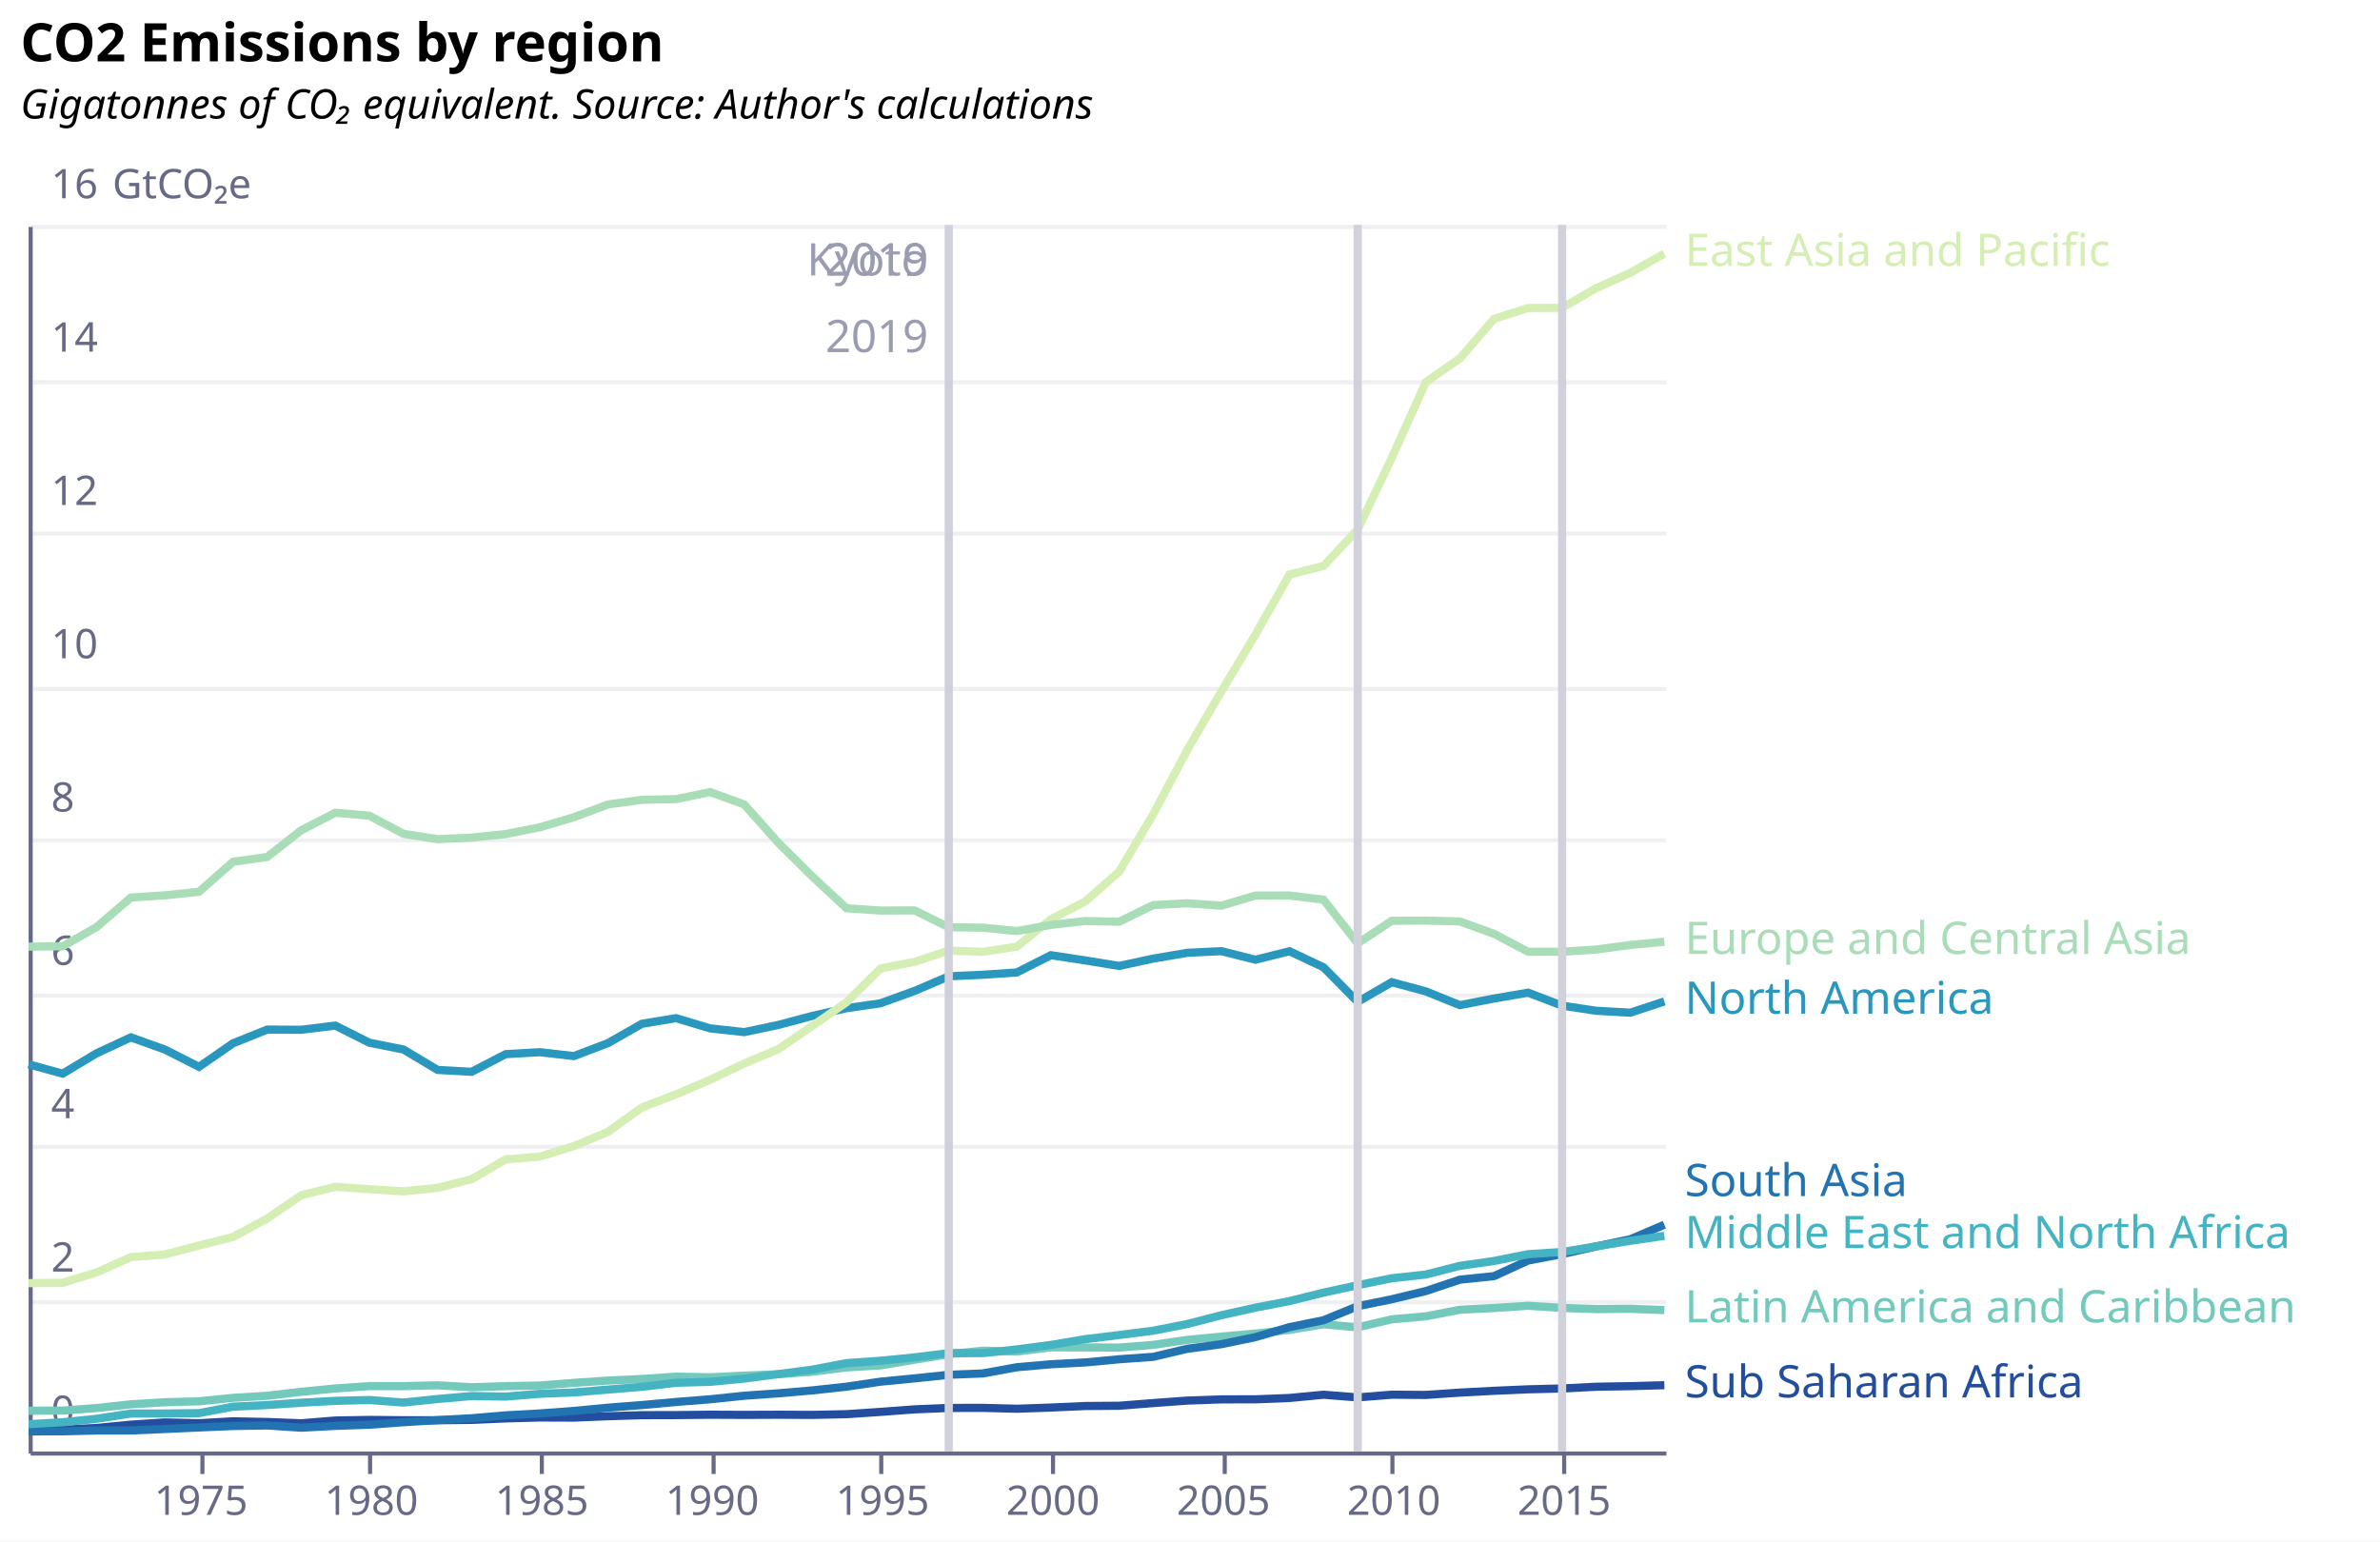
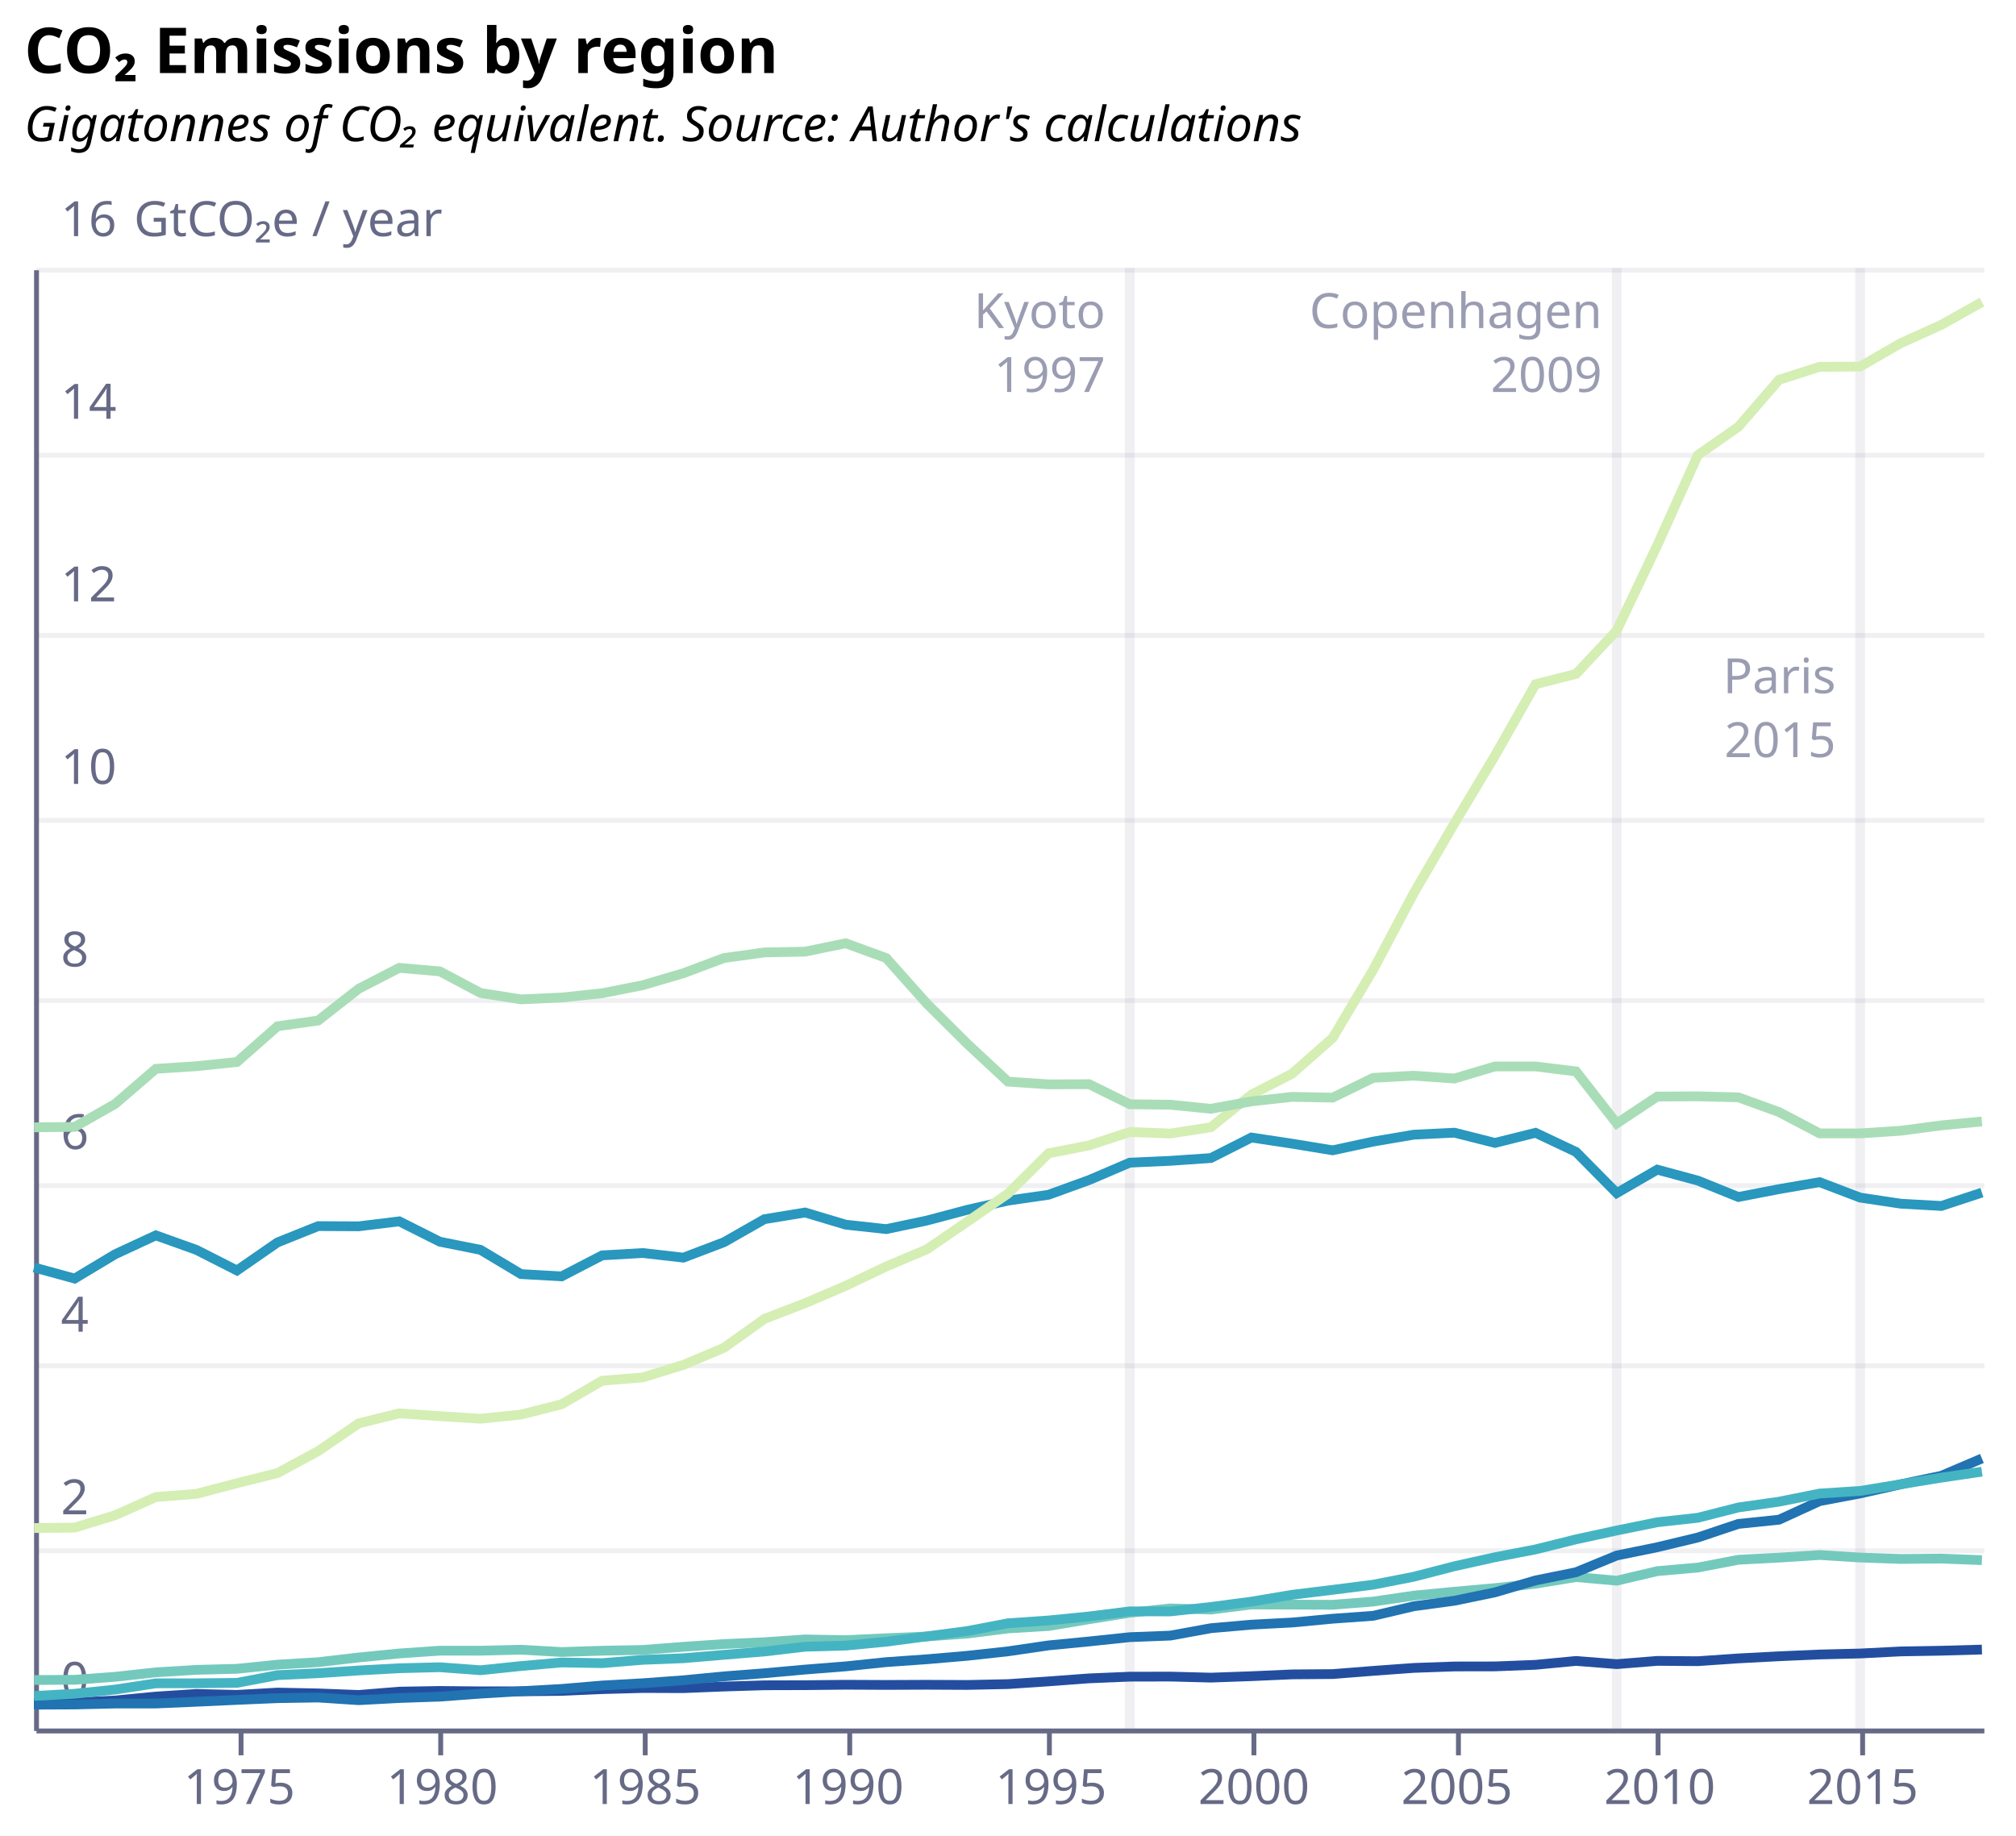
- <svg xmlns="http://www.w3.org/2000/svg" version="1.1" class="marks" width="582" height="377" viewBox="0 0 582 377">
-   <rect width="582" height="377" fill="white" />
+ <svg xmlns="http://www.w3.org/2000/svg" version="1.1" class="marks" width="414" height="377" viewBox="0 0 414 377">
+   <rect width="414" height="377" fill="white" />
  <g fill="none" stroke-miterlimit="10" transform="translate(7,55)">
    <g class="mark-group role-frame root" role="graphics-object" aria-roledescription="group mark container">
      <g transform="translate(0,0)">
        <path class="background" aria-hidden="true" d="M0,0h400v300h-400Z" />
        <g>
          <g class="mark-group role-axis" aria-hidden="true">
            <g transform="translate(0.5,0.5)">
              <path class="background" aria-hidden="true" d="M0,0h0v0h0Z" pointer-events="none" />
              <g>
                <g class="mark-rule role-axis-grid" pointer-events="none">
                  <line transform="translate(0,300)" x2="400" y2="0" stroke="#676A86" stroke-opacity="0.1" stroke-width="1" opacity="1" />
                  <line transform="translate(0,263)" x2="400" y2="0" stroke="#676A86" stroke-opacity="0.1" stroke-width="1" opacity="1" />
                  <line transform="translate(0,225)" x2="400" y2="0" stroke="#676A86" stroke-opacity="0.1" stroke-width="1" opacity="1" />
                  <line transform="translate(0,188)" x2="400" y2="0" stroke="#676A86" stroke-opacity="0.1" stroke-width="1" opacity="1" />
                  <line transform="translate(0,150)" x2="400" y2="0" stroke="#676A86" stroke-opacity="0.1" stroke-width="1" opacity="1" />
                  <line transform="translate(0,113)" x2="400" y2="0" stroke="#676A86" stroke-opacity="0.1" stroke-width="1" opacity="1" />
                  <line transform="translate(0,75)" x2="400" y2="0" stroke="#676A86" stroke-opacity="0.1" stroke-width="1" opacity="1" />
                  <line transform="translate(0,38)" x2="400" y2="0" stroke="#676A86" stroke-opacity="0.1" stroke-width="1" opacity="1" />
                  <line transform="translate(0,0)" x2="400" y2="0" stroke="#676A86" stroke-opacity="0.1" stroke-width="1" opacity="1" />
                </g>
              </g>
              <path class="foreground" aria-hidden="true" d="" pointer-events="none" display="none" />
            </g>
          </g>
          <g class="mark-group role-axis" role="graphics-symbol" aria-roledescription="axis" aria-label="X-axis for a time scale with values from Thursday, 01 January 1970, 1:00:00 AM to Monday, 01 January 2018, 12:00:00 AM">
            <g transform="translate(0.5,300.5)">
              <path class="background" aria-hidden="true" d="M0,0h0v0h0Z" pointer-events="none" />
              <g>
                <g class="mark-rule role-axis-tick" pointer-events="none">
                  <line transform="translate(42,0)" x2="0" y2="5" stroke="#676A86" stroke-width="1" opacity="1" />
                  <line transform="translate(83,0)" x2="0" y2="5" stroke="#676A86" stroke-width="1" opacity="1" />
                  <line transform="translate(125,0)" x2="0" y2="5" stroke="#676A86" stroke-width="1" opacity="1" />
                  <line transform="translate(167,0)" x2="0" y2="5" stroke="#676A86" stroke-width="1" opacity="1" />
                  <line transform="translate(208,0)" x2="0" y2="5" stroke="#676A86" stroke-width="1" opacity="1" />
                  <line transform="translate(250,0)" x2="0" y2="5" stroke="#676A86" stroke-width="1" opacity="1" />
                  <line transform="translate(292,0)" x2="0" y2="5" stroke="#676A86" stroke-width="1" opacity="1" />
                  <line transform="translate(333,0)" x2="0" y2="5" stroke="#676A86" stroke-width="1" opacity="1" />
                  <line transform="translate(375,0)" x2="0" y2="5" stroke="#676A86" stroke-width="1" opacity="1" />
                </g>
                <g class="mark-text role-axis-label" pointer-events="none">
                  <text text-anchor="middle" transform="translate(41.66096,15)" font-family="sans-serif" font-size="10px" fill="#676A86" opacity="1">1975</text>
                  <text text-anchor="middle" transform="translate(83.32193,15)" font-family="sans-serif" font-size="10px" fill="#676A86" opacity="1">1980</text>
                  <text text-anchor="middle" transform="translate(125.0057,15)" font-family="sans-serif" font-size="10px" fill="#676A86" opacity="1">1985</text>
                  <text text-anchor="middle" transform="translate(166.6667,15)" font-family="sans-serif" font-size="10px" fill="#676A86" opacity="1">1990</text>
                  <text text-anchor="middle" transform="translate(208.3276,15)" font-family="sans-serif" font-size="10px" fill="#676A86" opacity="1">1995</text>
                  <text text-anchor="middle" transform="translate(249.9886,15)" font-family="sans-serif" font-size="10px" fill="#676A86" opacity="1">2000</text>
                  <text text-anchor="middle" transform="translate(291.6724,15)" font-family="sans-serif" font-size="10px" fill="#676A86" opacity="1">2005</text>
                  <text text-anchor="middle" transform="translate(333.3333,15)" font-family="sans-serif" font-size="10px" fill="#676A86" opacity="1">2010</text>
                  <text text-anchor="middle" transform="translate(374.9943,15)" font-family="sans-serif" font-size="10px" fill="#676A86" opacity="1">2015</text>
                </g>
                <g class="mark-rule role-axis-domain" pointer-events="none">
                  <line transform="translate(0,0)" x2="400" y2="0" stroke="#676A86" stroke-width="1" opacity="1" />
                </g>
              </g>
              <path class="foreground" aria-hidden="true" d="" pointer-events="none" display="none" />
            </g>
          </g>
-           <g class="mark-group role-axis" role="graphics-symbol" aria-roledescription="axis" aria-label="Y-axis titled 'GtCO₂e' for a linear scale with values from 0 to 16">
+           <g class="mark-group role-axis" role="graphics-symbol" aria-roledescription="axis" aria-label="Y-axis titled 'GtCO₂e / year' for a linear scale with values from 0 to 16">
            <g transform="translate(0.5,0.5)">
              <path class="background" aria-hidden="true" d="M0,0h0v0h0Z" pointer-events="none" />
              <g>
                <g class="mark-text role-axis-label" pointer-events="none">
                  <text text-anchor="start" transform="translate(5,293)" font-family="sans-serif" font-size="10px" fill="#676A86" opacity="1">0</text>
                  <text text-anchor="start" transform="translate(5,255.5)" font-family="sans-serif" font-size="10px" fill="#676A86" opacity="1">2</text>
                  <text text-anchor="start" transform="translate(5,218)" font-family="sans-serif" font-size="10px" fill="#676A86" opacity="1">4</text>
                  <text text-anchor="start" transform="translate(5,180.5)" font-family="sans-serif" font-size="10px" fill="#676A86" opacity="1">6</text>
                  <text text-anchor="start" transform="translate(5,143)" font-family="sans-serif" font-size="10px" fill="#676A86" opacity="1">8</text>
                  <text text-anchor="start" transform="translate(5,105.5)" font-family="sans-serif" font-size="10px" fill="#676A86" opacity="1">10</text>
                  <text text-anchor="start" transform="translate(5,68)" font-family="sans-serif" font-size="10px" fill="#676A86" opacity="1">12</text>
                  <text text-anchor="start" transform="translate(5,30.5)" font-family="sans-serif" font-size="10px" fill="#676A86" opacity="1">14</text>
                  <text text-anchor="start" transform="translate(5,-7)" font-family="sans-serif" font-size="10px" fill="#676A86" opacity="1">16</text>
                </g>
                <g class="mark-rule role-axis-domain" pointer-events="none">
                  <line transform="translate(0,300)" x2="0" y2="-300" stroke="#676A86" stroke-width="1" opacity="1" />
                </g>
                <g class="mark-text role-axis-title" pointer-events="none">
-                   <text text-anchor="start" transform="translate(20,-7)" font-family="sans-serif" font-size="10px" font-weight="normal" fill="#676A86" opacity="1">GtCO₂e</text>
+                   <text text-anchor="start" transform="translate(20,-7)" font-family="sans-serif" font-size="10px" font-weight="normal" fill="#676A86" opacity="1">GtCO₂e / year</text>
                </g>
              </g>
              <path class="foreground" aria-hidden="true" d="" pointer-events="none" display="none" />
            </g>
          </g>
-           <g class="mark-group role-scope layer_0_pathgroup" role="graphics-object" aria-roledescription="group mark container">
+           <g class="mark-rule role-mark layer_0_marks" role="graphics-object" aria-roledescription="rule mark container">
+             <line aria-label="Lines: Jan 01, 1997" role="graphics-symbol" aria-roledescription="rule mark" transform="translate(225.0057,0)" x2="0" y2="300" stroke="#676A86" stroke-width="2" opacity="0.1" />
+             <line aria-label="Lines: Jan 01, 2009" role="graphics-symbol" aria-roledescription="rule mark" transform="translate(325.0057,0)" x2="0" y2="300" stroke="#676A86" stroke-width="2" opacity="0.1" />
+             <line aria-label="Lines: Jan 01, 2015" role="graphics-symbol" aria-roledescription="rule mark" transform="translate(374.9943,0)" x2="0" y2="300" stroke="#676A86" stroke-width="2" opacity="0.1" />
+           </g>
+           <g class="mark-group role-scope layer_1_pathgroup" role="graphics-object" aria-roledescription="group mark container">
            <g transform="translate(0,0)">
              <path class="background" aria-hidden="true" d="M0,0h400v300h-400Z" />
              <g>
-                 <g class="mark-line role-mark layer_0_marks" role="graphics-object" aria-roledescription="line mark container">
+                 <g class="mark-line role-mark layer_1_marks" role="graphics-object" aria-roledescription="line mark container">
                  <path aria-label="Region: Sub Saharan Africa; Year: Jan 01, 1970; m: 0.2714065" role="graphics-symbol" aria-roledescription="line mark" d="M0,294.911L8.328,294.658L16.655,294.242L25.006,293.436L33.333,292.893L41.661,293.087L49.989,292.615L58.339,292.785L66.667,293.104L74.994,292.422L83.322,292.279L91.672,292.36L100,292.358L108.328,292.269L116.655,291.908L125.006,291.678L133.333,291.71L141.661,291.375L149.989,291.118L158.339,291.096L166.667,291.007L174.994,291.046L183.322,291.012L191.672,291.051L200,290.874L208.328,290.317L216.655,289.696L225.006,289.349L233.333,289.33L241.661,289.546L249.989,289.25L258.339,288.878L266.667,288.814L274.994,288.156L283.322,287.55L291.672,287.253L300,287.239L308.328,286.912L316.655,286.117L325.006,286.776L333.333,286.107L341.661,286.17L349.989,285.597L358.339,285.157L366.667,284.794L374.994,284.588L383.322,284.163L391.672,284.018L400,283.782" stroke="rgb(35, 78, 160)" stroke-width="2" />
                </g>
              </g>
              <path class="foreground" aria-hidden="true" d="" display="none" />
            </g>
            <g transform="translate(0,0)">
              <path class="background" aria-hidden="true" d="M0,0h400v300h-400Z" />
              <g>
-                 <g class="mark-line role-mark layer_0_marks" role="graphics-object" aria-roledescription="line mark container">
+                 <g class="mark-line role-mark layer_1_marks" role="graphics-object" aria-roledescription="line mark container">
                  <path aria-label="Region: Latin America and Caribbean; Year: Jan 01, 1970; m: 0.5315656" role="graphics-symbol" aria-roledescription="line mark" d="M0,290.033L8.328,289.992L16.655,289.374L25.006,288.459L33.333,287.949L41.661,287.732L49.989,286.88L58.339,286.375L66.667,285.403L74.994,284.585L83.322,284.011L91.672,284.016L100,283.815L108.328,284.284L116.655,284.019L125.006,283.865L133.333,283.215L141.661,282.652L149.989,282.274L158.339,281.698L166.667,281.852L174.994,281.452L183.322,281.093L191.672,280.496L200,279.437L208.328,278.942L216.655,277.545L225.006,276.214L233.333,275.337L241.661,275.566L249.989,274.521L258.339,274.552L266.667,274.581L274.994,273.926L283.322,272.708L291.672,271.903L300,271.163L308.328,270.26L316.655,268.889L325.006,269.637L333.333,267.675L341.661,266.941L349.989,265.338L358.339,264.902L366.667,264.362L374.994,264.885L383.322,265.172L391.672,265.098L400,265.42" stroke="rgb(116, 201, 189)" stroke-width="2" />
                </g>
              </g>
              <path class="foreground" aria-hidden="true" d="" display="none" />
            </g>
            <g transform="translate(0,0)">
              <path class="background" aria-hidden="true" d="M0,0h400v300h-400Z" />
              <g>
-                 <g class="mark-line role-mark layer_0_marks" role="graphics-object" aria-roledescription="line mark container">
+                 <g class="mark-line role-mark layer_1_marks" role="graphics-object" aria-roledescription="line mark container">
                  <path aria-label="Region: North America; Year: Jan 01, 1970; m: 5.050316" role="graphics-symbol" aria-roledescription="line mark" d="M0,205.307L8.328,207.585L16.655,202.59L25.006,198.715L33.333,201.697L41.661,205.926L49.989,200.163L58.339,196.814L66.667,196.857L74.994,195.835L83.322,200.018L91.672,201.69L100,206.671L108.328,207.139L116.655,202.825L125.006,202.341L133.333,203.292L141.661,200.127L149.989,195.388L158.339,194.019L166.667,196.518L174.994,197.431L183.322,195.677L191.672,193.461L200,191.581L208.328,190.378L216.655,187.354L225.006,183.783L233.333,183.407L241.661,182.835L249.989,178.619L258.339,179.883L266.667,181.247L274.994,179.457L283.322,178.037L291.672,177.627L300,179.727L308.328,177.651L316.655,181.582L325.006,190.033L333.333,185.218L341.661,187.467L349.989,190.833L358.339,189.218L366.667,187.781L374.994,190.956L383.322,192.208L391.672,192.676L400,189.934" stroke="rgb(41, 151, 190)" stroke-width="2" />
                </g>
              </g>
              <path class="foreground" aria-hidden="true" d="" display="none" />
            </g>
            <g transform="translate(0,0)">
              <path class="background" aria-hidden="true" d="M0,0h400v300h-400Z" />
              <g>
-                 <g class="mark-line role-mark layer_0_marks" role="graphics-object" aria-roledescription="line mark container">
+                 <g class="mark-line role-mark layer_1_marks" role="graphics-object" aria-roledescription="line mark container">
                  <path aria-label="Region: East Asia and Pacific; Year: Jan 01, 1970; m: 2.196186" role="graphics-symbol" aria-roledescription="line mark" d="M0,258.822L8.328,258.736L16.655,256.187L25.006,252.453L33.333,251.804L41.661,249.617L49.989,247.533L58.339,243.02L66.667,237.325L74.994,235.266L83.322,235.849L91.672,236.377L100,235.519L108.328,233.401L116.655,228.564L125.006,227.888L133.333,225.316L141.661,221.813L149.989,215.864L158.339,212.64L166.667,209.079L174.994,205.1L183.322,201.587L191.672,195.88L200,190.134L208.328,181.862L216.655,180.23L225.006,177.485L233.333,177.801L241.661,176.511L249.989,169.818L258.339,165.511L266.667,158.172L274.994,144.167L283.322,128.447L291.672,114.099L300,100.198L308.328,85.527L316.655,83.403L325.006,74.495L333.333,56.984L341.661,38.472L349.989,32.652L358.339,22.997L366.667,20.337L374.994,20.286L383.322,15.481L391.672,11.713L400,7.036" stroke="rgb(212, 238, 180)" stroke-width="2" />
                </g>
              </g>
              <path class="foreground" aria-hidden="true" d="" display="none" />
            </g>
            <g transform="translate(0,0)">
              <path class="background" aria-hidden="true" d="M0,0h400v300h-400Z" />
              <g>
-                 <g class="mark-line role-mark layer_0_marks" role="graphics-object" aria-roledescription="line mark container">
+                 <g class="mark-line role-mark layer_1_marks" role="graphics-object" aria-roledescription="line mark container">
                  <path aria-label="Region: Europe and Central Asia; Year: Jan 01, 1970; m: 6.5852" role="graphics-symbol" aria-roledescription="line mark" d="M0,176.528L8.328,176.445L16.655,171.713L25.006,164.512L33.333,163.974L41.661,163.105L49.989,155.772L58.339,154.59L66.667,148.066L74.994,143.776L83.322,144.498L91.672,148.932L100,150.243L108.328,149.867L116.655,148.989L125.006,147.332L133.333,144.881L141.661,141.756L149.989,140.609L158.339,140.442L166.667,138.728L174.994,141.762L183.322,151.106L191.672,159.404L200,167.139L208.328,167.704L216.655,167.663L225.006,171.79L233.333,171.883L241.661,172.721L249.989,171.198L258.339,170.269L266.667,170.428L274.994,166.367L283.322,165.92L291.672,166.505L300,164.023L308.328,164.016L316.655,165.049L325.006,175.727L333.333,170.206L341.661,170.161L349.989,170.367L358.339,173.392L366.667,177.769L374.994,177.772L383.322,177.228L391.672,176.126L400,175.32" stroke="rgb(169, 221, 183)" stroke-width="2" />
                </g>
              </g>
              <path class="foreground" aria-hidden="true" d="" display="none" />
            </g>
            <g transform="translate(0,0)">
              <path class="background" aria-hidden="true" d="M0,0h400v300h-400Z" />
              <g>
-                 <g class="mark-line role-mark layer_0_marks" role="graphics-object" aria-roledescription="line mark container">
+                 <g class="mark-line role-mark layer_1_marks" role="graphics-object" aria-roledescription="line mark container">
                  <path aria-label="Region: South Asia; Year: Jan 01, 1970; m: 0.2614283" role="graphics-symbol" aria-roledescription="line mark" d="M0,295.098L8.328,295.061L16.655,294.864L25.006,294.86L33.333,294.501L41.661,294.119L49.989,293.764L58.339,293.63L66.667,294.181L74.994,293.733L83.322,293.447L91.672,292.834L100,292.336L108.328,291.867L116.655,291.164L125.006,290.697L133.333,290.087L141.661,289.285L149.989,288.644L158.339,287.889L166.667,287.229L174.994,286.362L183.322,285.774L191.672,285.057L200,284.145L208.328,282.924L216.655,282.116L225.006,281.236L233.333,280.913L241.661,279.394L249.989,278.666L258.339,278.226L266.667,277.446L274.994,276.849L283.322,274.885L291.672,273.755L300,272.03L308.328,269.582L316.655,267.894L325.006,264.466L333.333,262.764L341.661,260.765L349.989,257.973L358.339,257.112L366.667,253.295L374.994,251.721L383.322,249.844L391.672,248.086L400,244.537" stroke="rgb(33, 115, 177)" stroke-width="2" />
                </g>
              </g>
              <path class="foreground" aria-hidden="true" d="" display="none" />
            </g>
            <g transform="translate(0,0)">
              <path class="background" aria-hidden="true" d="M0,0h400v300h-400Z" />
              <g>
-                 <g class="mark-line role-mark layer_0_marks" role="graphics-object" aria-roledescription="line mark container">
+                 <g class="mark-line role-mark layer_1_marks" role="graphics-object" aria-roledescription="line mark container">
                  <path aria-label="Region: Middle East and North Africa; Year: Jan 01, 1970; m: 0.3567005" role="graphics-symbol" aria-roledescription="line mark" d="M0,293.312L8.328,292.856L16.655,291.997L25.006,290.717L33.333,290.708L41.661,290.616L49.989,289.038L58.339,288.638L66.667,288.072L74.994,287.618L83.322,287.41L91.672,288.028L100,287.164L108.328,286.432L116.655,286.574L125.006,285.887L133.333,285.563L141.661,284.858L149.989,284.179L158.339,283.194L166.667,282.966L174.994,282.168L183.322,281.073L191.672,279.973L200,278.382L208.328,277.806L216.655,276.979L225.006,275.934L233.333,275.948L241.661,275.034L249.989,273.935L258.339,272.53L266.667,271.515L274.994,270.455L283.322,268.825L291.672,266.669L300,264.819L308.328,263.212L316.655,261.143L325.006,259.328L333.333,257.631L341.661,256.715L349.989,254.595L358.339,253.409L366.667,251.74L374.994,251.199L383.322,249.832L391.672,248.473L400,247.25" stroke="rgb(69, 180, 194)" stroke-width="2" />
                </g>
              </g>
              <path class="foreground" aria-hidden="true" d="" display="none" />
            </g>
          </g>
-           <g class="mark-rule role-mark layer_1_marks" role="graphics-object" aria-roledescription="rule mark container">
-             <line aria-label="Lines: Jan 01, 1997" role="graphics-symbol" aria-roledescription="rule mark" transform="translate(225.0057,0)" x2="0" y2="300" stroke="#d0d1db" stroke-width="2" />
-             <line aria-label="Lines: Jan 01, 2009" role="graphics-symbol" aria-roledescription="rule mark" transform="translate(325.0057,0)" x2="0" y2="300" stroke="#d0d1db" stroke-width="2" />
-             <line aria-label="Lines: Jan 01, 2015" role="graphics-symbol" aria-roledescription="rule mark" transform="translate(374.9943,0)" x2="0" y2="300" stroke="#d0d1db" stroke-width="2" />
-           </g>
-           <g class="mark-text role-mark layer_2_marks" role="graphics-object" aria-roledescription="text mark container">
-             <text aria-label="Region: Sub Saharan Africa; m: 0.8649573" role="graphics-symbol" aria-roledescription="text mark" text-anchor="start" transform="translate(405,286.7821)" font-family="sans-serif" font-size="11px" fill="rgb(35, 78, 160)">Sub Saharan Africa</text>
-             <text aria-label="Region: Latin America and Caribbean; m: 1.84426" role="graphics-symbol" aria-roledescription="text mark" text-anchor="start" transform="translate(405,268.4201)" font-family="sans-serif" font-size="11px" fill="rgb(116, 201, 189)">Latin America and Caribbean</text>
-             <text aria-label="Region: North America; m: 5.870195" role="graphics-symbol" aria-roledescription="text mark" text-anchor="start" transform="translate(405,192.9338)" font-family="sans-serif" font-size="11px" fill="rgb(41, 151, 190)">North America</text>
-             <text aria-label="Region: East Asia and Pacific; m: 15.62473" role="graphics-symbol" aria-roledescription="text mark" text-anchor="start" transform="translate(405,10.03631)" font-family="sans-serif" font-size="11px" fill="rgb(212, 238, 180)">East Asia and Pacific</text>
-             <text aria-label="Region: Europe and Central Asia; m: 6.649626" role="graphics-symbol" aria-roledescription="text mark" text-anchor="start" transform="translate(405,178.3195)" font-family="sans-serif" font-size="11px" fill="rgb(169, 221, 183)">Europe and Central Asia</text>
-             <text aria-label="Region: Middle East and North Africa; m: 2.813353" role="graphics-symbol" aria-roledescription="text mark" text-anchor="start" transform="translate(405,250.2496)" font-family="sans-serif" font-size="11px" fill="rgb(69, 180, 194)">Middle East and North Africa</text>
-           </g>
-           <g class="mark-text role-mark layer_3_marks" role="graphics-object" aria-roledescription="text mark container">
-             <text aria-label="Region: South Asia; m: 2.958003" role="graphics-symbol" aria-roledescription="text mark" text-anchor="start" transform="translate(405,237.5374)" font-family="sans-serif" font-size="11px" fill="rgb(33, 115, 177)">South Asia</text>
-           </g>
+           <g class="mark-text role-mark layer_2_marks" role="graphics-object" aria-roledescription="text mark container" />
+           <g class="mark-text role-mark layer_3_marks" role="graphics-object" aria-roledescription="text mark container" />
          <g class="mark-text role-mark layer_4_marks" role="graphics-object" aria-roledescription="text mark container">
-             <text aria-label="t: Kyoto; y: 15.5" role="graphics-symbol" aria-roledescription="text mark" text-anchor="end" transform="translate(220,12.375)" font-family="sans-serif" font-size="11px" fill="#9a9db2">Kyoto</text>
-             <text aria-label="t: 2019; y: 14.5" role="graphics-symbol" aria-roledescription="text mark" text-anchor="end" transform="translate(220,31.125)" font-family="sans-serif" font-size="11px" fill="#9a9db2">2019</text>
+             <text aria-label="t: Kyoto; y: 15.5" role="graphics-symbol" aria-roledescription="text mark" text-anchor="end" transform="translate(220,12.375)" font-family="sans-serif" font-size="10px" fill="#9a9db2">Kyoto</text>
+             <text aria-label="t: 1997; y: 14.8" role="graphics-symbol" aria-roledescription="text mark" text-anchor="end" transform="translate(220,25.5)" font-family="sans-serif" font-size="10px" fill="#9a9db2">1997</text>
          </g>
          <g class="mark-text role-mark layer_5_marks" role="graphics-object" aria-roledescription="text mark container">
-             <text aria-label="t: 2019; y: 15.5" role="graphics-symbol" aria-roledescription="text mark" text-anchor="end" transform="translate(220,12.375)" font-family="sans-serif" font-size="11px" fill="#9a9db2">2019</text>
+             <text aria-label="t: Copenhagen; y: 15.5" role="graphics-symbol" aria-roledescription="text mark" text-anchor="end" transform="translate(322,12.375)" font-family="sans-serif" font-size="10px" fill="#9a9db2">Copenhagen</text>
+             <text aria-label="t: 2009; y: 14.8" role="graphics-symbol" aria-roledescription="text mark" text-anchor="end" transform="translate(322,25.5)" font-family="sans-serif" font-size="10px" fill="#9a9db2">2009</text>
          </g>
          <g class="mark-text role-mark layer_6_marks" role="graphics-object" aria-roledescription="text mark container">
-             <text aria-label="t: 2019; y: 15.5" role="graphics-symbol" aria-roledescription="text mark" text-anchor="end" transform="translate(220,12.375)" font-family="sans-serif" font-size="11px" fill="#9a9db2">2019</text>
+             <text aria-label="t: Paris; y: 11.5" role="graphics-symbol" aria-roledescription="text mark" text-anchor="end" transform="translate(370,87.375)" font-family="sans-serif" font-size="10px" fill="#9a9db2">Paris</text>
+             <text aria-label="t: 2015; y: 10.8" role="graphics-symbol" aria-roledescription="text mark" text-anchor="end" transform="translate(370,100.5)" font-family="sans-serif" font-size="10px" fill="#9a9db2">2015</text>
          </g>
          <g class="mark-group role-title">
            <g transform="translate(-2,-45)">
              <path class="background" aria-hidden="true" d="M0,0h0v0h0Z" pointer-events="none" />
              <g>
-                 <g class="mark-text role-title-text" role="graphics-symbol" aria-roledescription="title" aria-label="Title text 'CO2 Emissions by region'" pointer-events="none">
-                   <text text-anchor="start" transform="translate(0,5)" font-family="sans-serif" font-size="13px" font-weight="bold" fill="black" opacity="1">CO2 Emissions by region</text>
+                 <g class="mark-text role-title-text" role="graphics-symbol" aria-roledescription="title" aria-label="Title text 'CO₂ Emissions by region'" pointer-events="none">
+                   <text text-anchor="start" transform="translate(0,5)" font-family="sans-serif" font-size="13px" font-weight="bold" fill="black" opacity="1">CO₂ Emissions by region</text>
                </g>
                <g class="mark-text role-title-subtitle" role="graphics-symbol" aria-roledescription="subtitle" aria-label="Subtitle text 'Gigatonnes of CO₂ equivalent. Source: Author's calculations'" pointer-events="none">
                  <text text-anchor="start" transform="translate(0,19)" font-family="sans-serif" font-size="10px" font-style="italic" fill="#000" opacity="1">Gigatonnes of CO₂ equivalent. Source: Author's calculations</text>
                </g>
              </g>
              <path class="foreground" aria-hidden="true" d="" pointer-events="none" display="none" />
            </g>
          </g>
        </g>
        <path class="foreground" aria-hidden="true" d="" display="none" />
      </g>
    </g>
  </g>
</svg>
